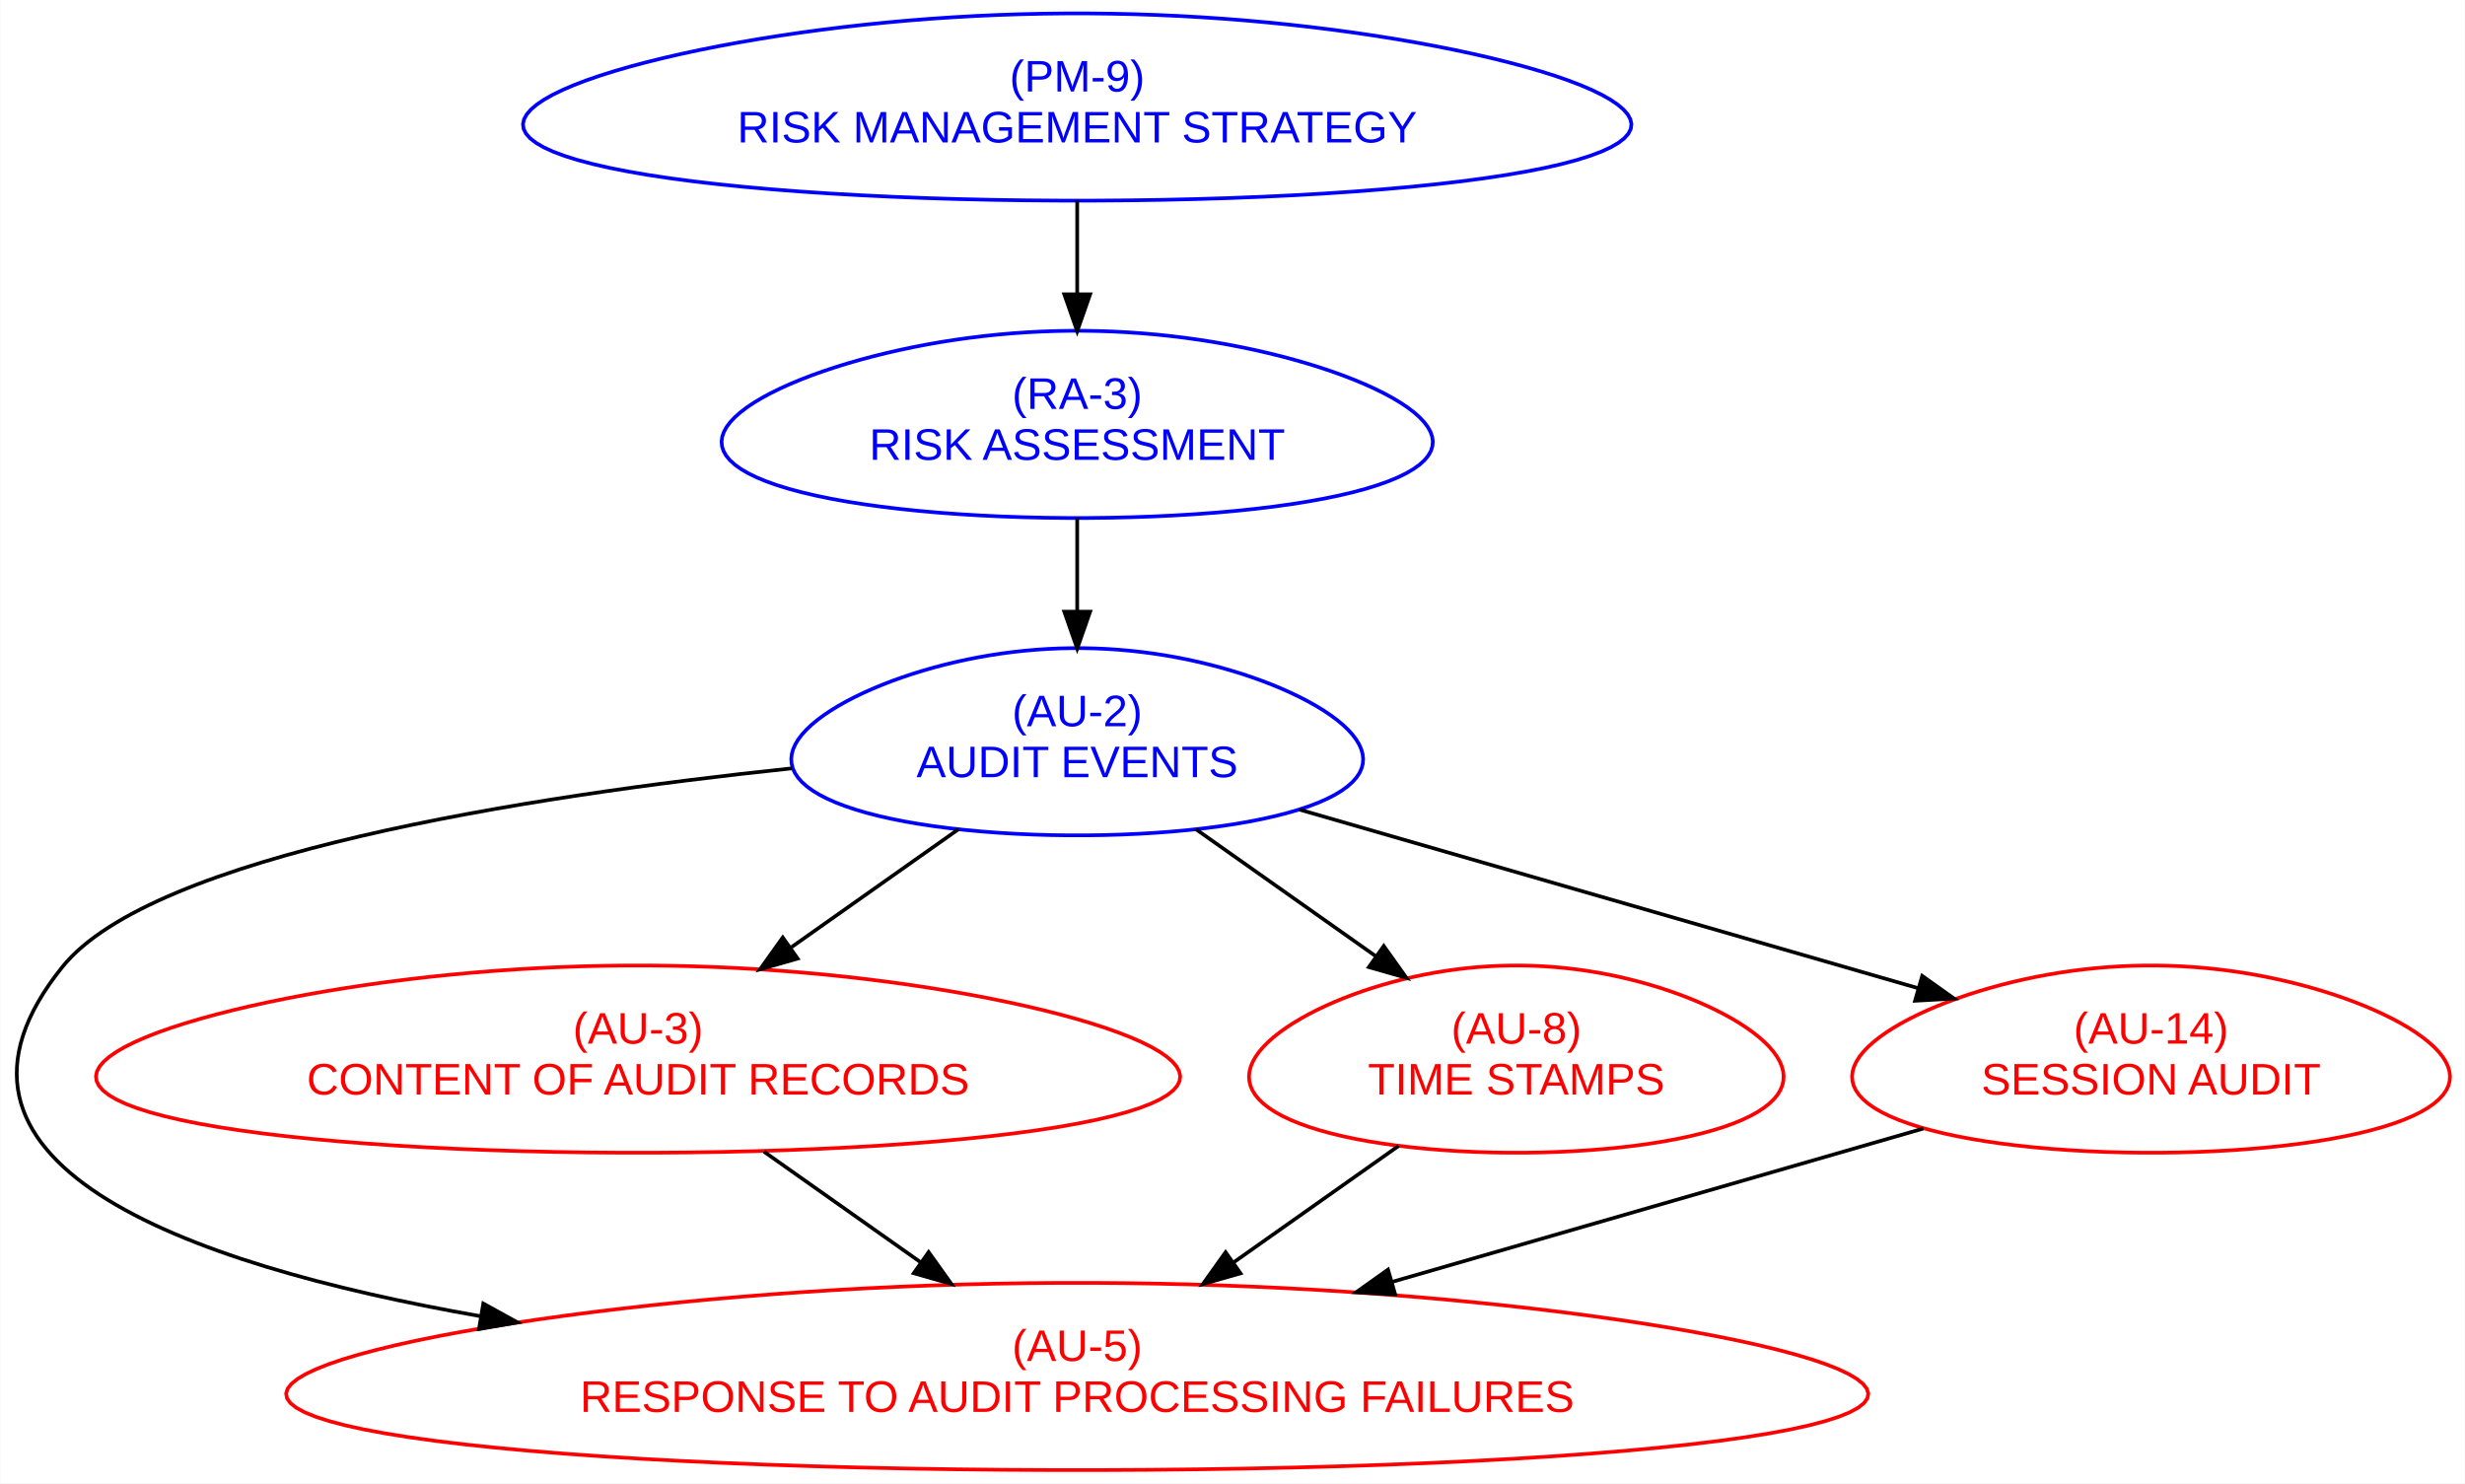
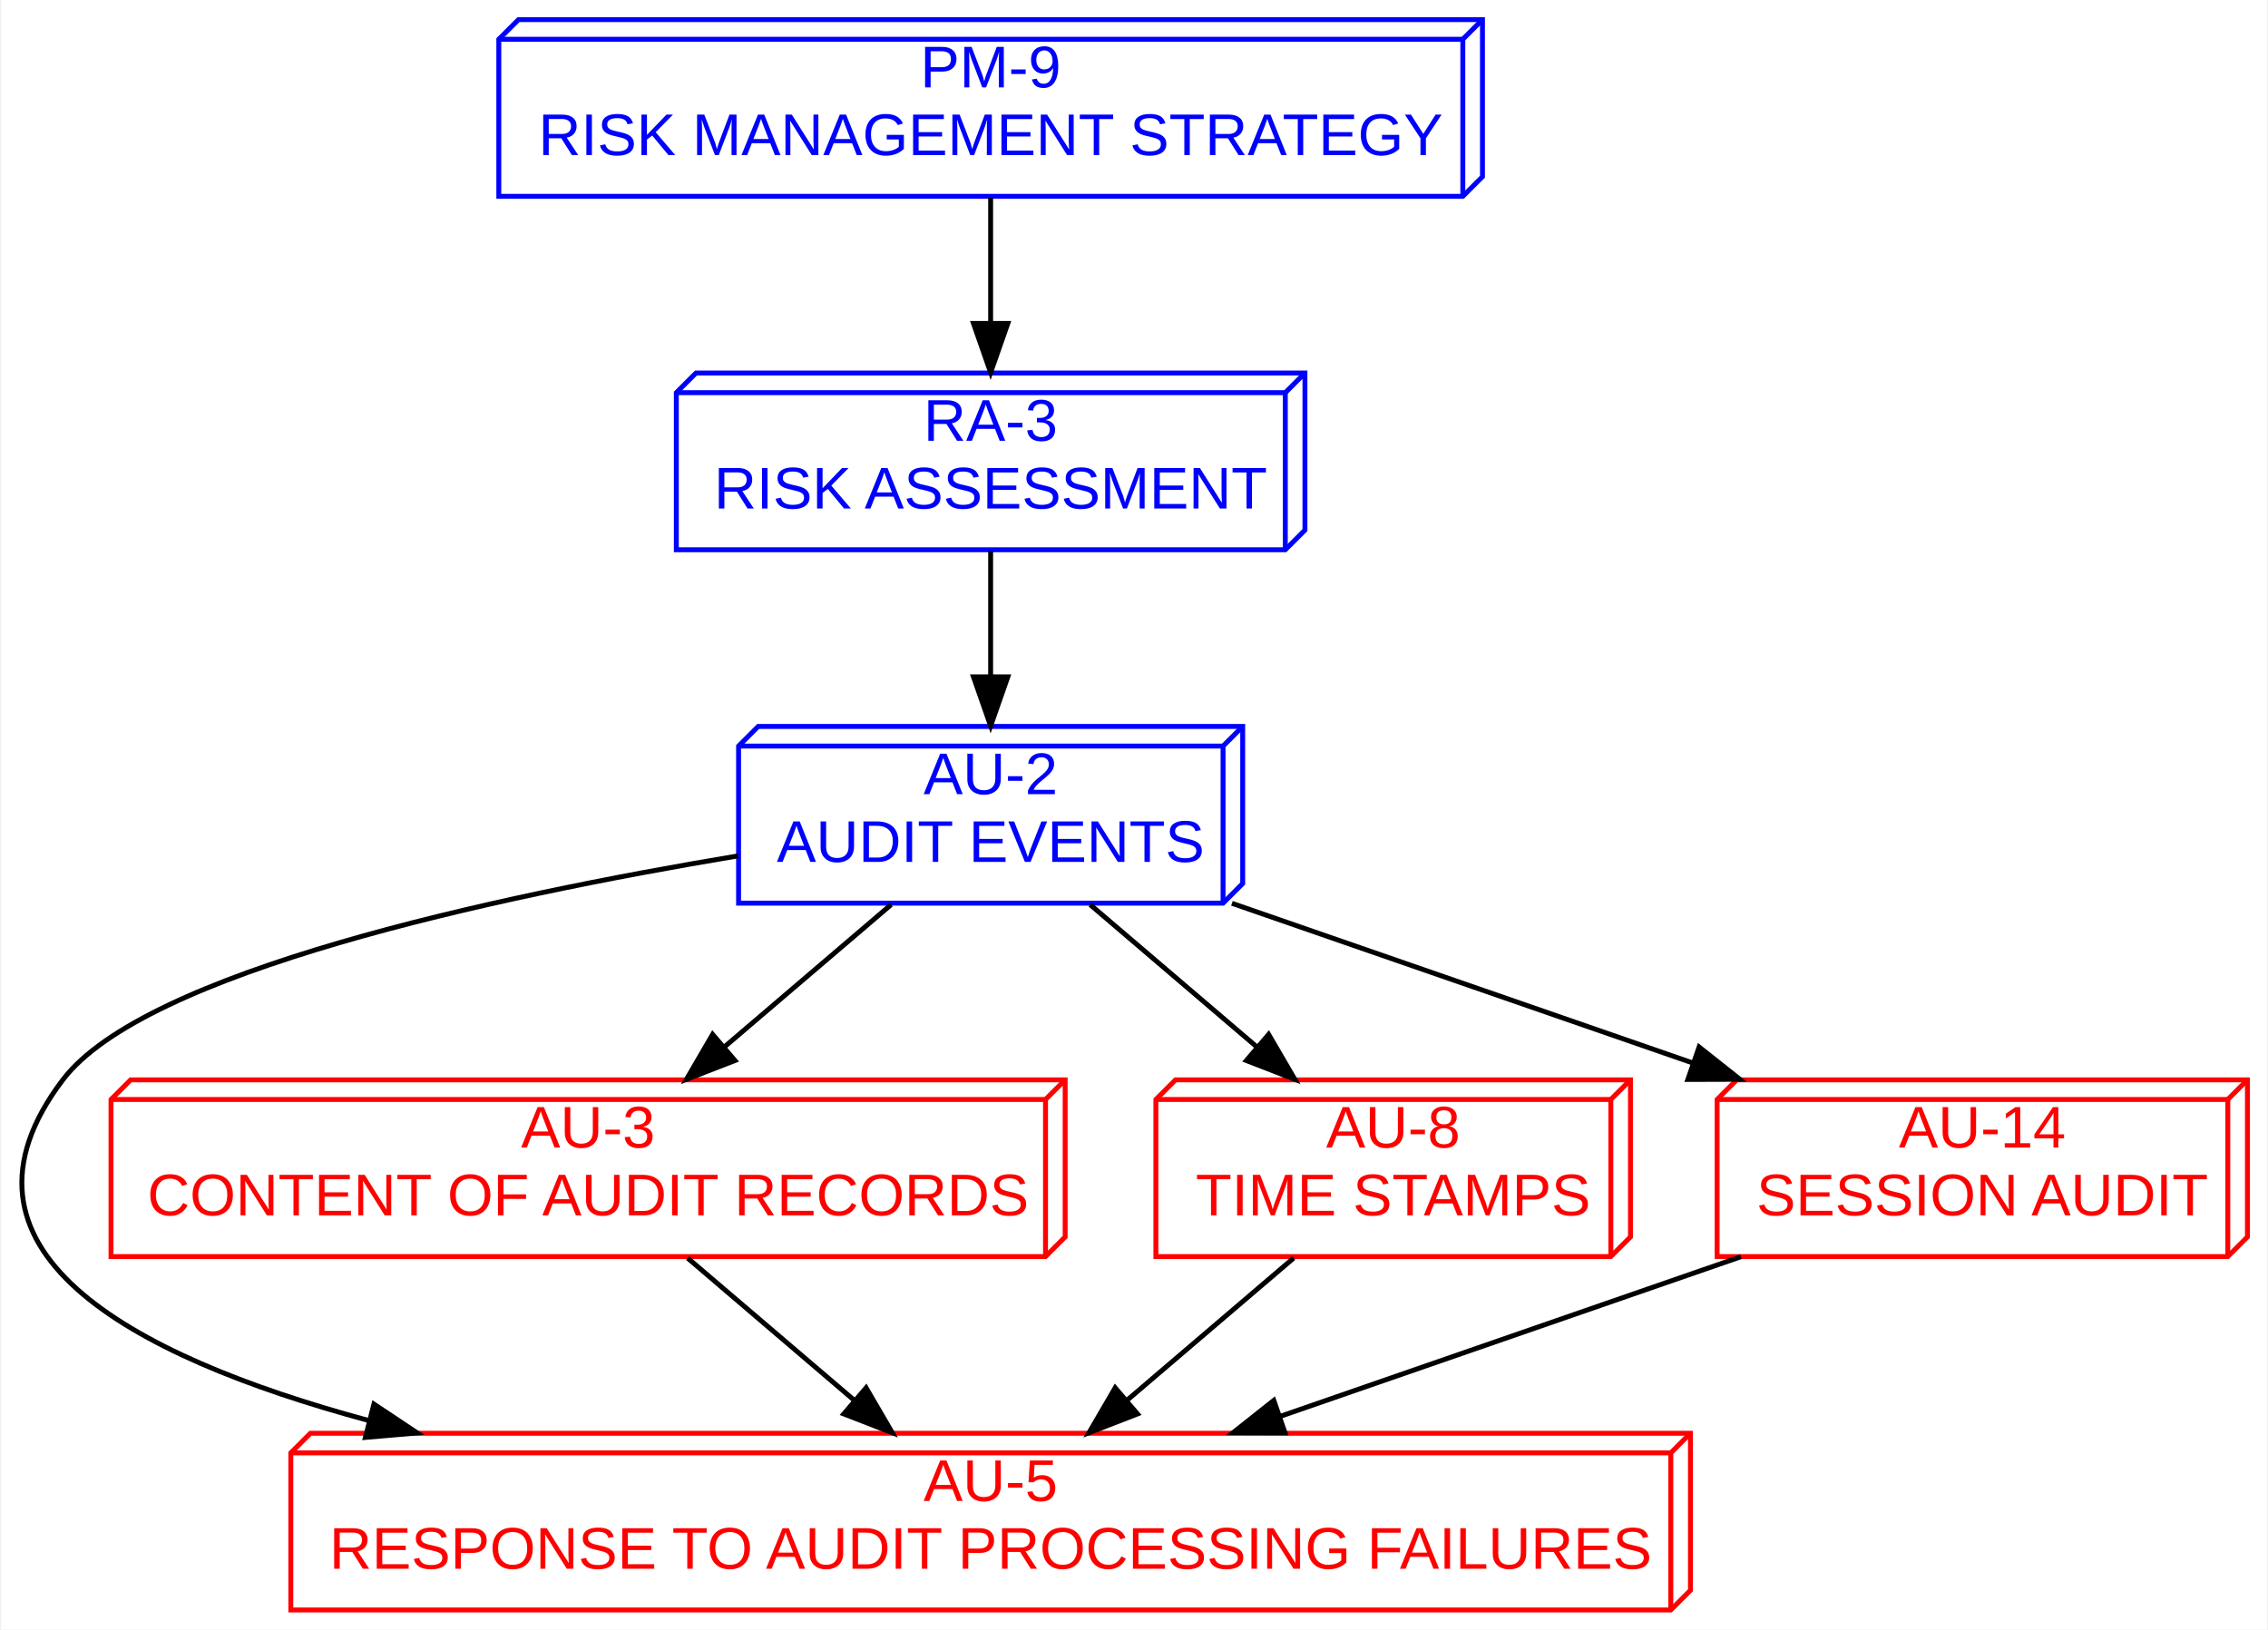
- <svg xmlns="http://www.w3.org/2000/svg" width="668pt" height="402pt" viewBox="0.00 0.00 667.84 402.00">
-   <g id="graph0" class="graph" transform="scale(1 1) rotate(0) translate(4 398)">
-     <polygon fill="white" stroke="none" points="-4,4 -4,-398 663.836,-398 663.836,4 -4,4" />
+ <svg xmlns="http://www.w3.org/2000/svg" width="462pt" height="332pt" viewBox="0.00 0.00 461.59 332.00">
+   <g id="graph0" class="graph" transform="scale(1 1) rotate(0) translate(4 328)">
+     <polygon fill="white" stroke="none" points="-4,4 -4,-328 457.591,-328 457.591,4 -4,4" />
    <g id="node1" class="node">
-       <polygon fill="none" stroke="red" points="307.674,0.292 320.808,0.153 333.806,-0.055 346.616,-0.331 359.185,-0.675 371.462,-1.085 383.4,-1.561 394.952,-2.101 406.074,-2.704 416.725,-3.369 426.866,-4.092 436.462,-4.873 445.481,-5.709 453.894,-6.597 461.677,-7.536 468.809,-8.524 475.271,-9.556 481.049,-10.63 486.135,-11.744 490.52,-12.895 494.202,-14.078 497.183,-15.291 499.465,-16.531 501.057,-17.794 501.969,-19.078 502.215,-20.377 501.81,-21.689 500.773,-23.009 499.124,-24.336 496.888,-25.664 494.088,-26.991 490.75,-28.311 486.901,-29.623 482.569,-30.922 477.783,-32.206 472.573,-33.469 466.966,-34.709 460.993,-35.922 454.681,-37.105 448.059,-38.256 441.155,-39.37 433.994,-40.444 426.602,-41.477 419.003,-42.464 411.22,-43.403 403.274,-44.291 395.185,-45.127 386.971,-45.908 378.649,-46.631 370.235,-47.295 361.743,-47.898 353.184,-48.439 344.57,-48.915 335.911,-49.325 327.216,-49.669 318.492,-49.945 309.748,-50.153 300.989,-50.292 292.221,-50.361 283.45,-50.361 274.683,-50.292 265.924,-50.153 257.179,-49.945 248.456,-49.669 239.761,-49.325 231.102,-48.915 222.488,-48.439 213.929,-47.898 205.436,-47.295 197.022,-46.631 188.7,-45.908 180.487,-45.127 172.397,-44.291 164.451,-43.403 156.668,-42.464 149.069,-41.477 141.677,-40.444 134.517,-39.37 127.612,-38.256 120.99,-37.105 114.679,-35.922 108.705,-34.709 103.099,-33.469 97.888,-32.206 93.102,-30.922 88.771,-29.623 84.922,-28.311 81.584,-26.991 78.783,-25.664 76.547,-24.336 74.899,-23.009 73.862,-21.689 73.457,-20.377 73.702,-19.078 74.614,-17.794 76.206,-16.531 78.489,-15.291 81.469,-14.078 85.151,-12.895 89.537,-11.744 94.622,-10.63 100.401,-9.556 106.863,-8.524 113.994,-7.536 121.777,-6.597 130.191,-5.709 139.21,-4.873 148.806,-4.092 158.947,-3.369 169.597,-2.704 180.719,-2.101 192.271,-1.561 204.209,-1.085 216.487,-0.675 229.055,-0.331 241.865,-0.055 254.863,0.153 267.998,0.292 281.214,0.361 294.457,0.361 307.674,0.292" />
-       <text text-anchor="middle" x="287.836" y="-29.199" font-family="arial" font-size="12.00" fill="red">(AU-5)</text>
-       <text text-anchor="middle" x="287.836" y="-15.4" font-family="arial" font-size="12.00" fill="red">RESPONSE TO AUDIT PROCESSING FAILURES</text>
+       <polygon fill="none" stroke="red" points="340.147,-36 59.035,-36 55.035,-32 55.035,-0 336.147,-0 340.147,-4 340.147,-36" />
+       <polyline fill="none" stroke="red" points="336.147,-32 55.035,-32 " />
+       <polyline fill="none" stroke="red" points="336.147,-32 336.147,-0 " />
+       <polyline fill="none" stroke="red" points="336.147,-32 340.147,-36 " />
+       <text text-anchor="middle" x="197.591" y="-22.199" font-family="arial" font-size="12.00" fill="red">AU-5</text>
+       <text text-anchor="middle" x="197.591" y="-8.4" font-family="arial" font-size="12.00" fill="red">RESPONSE TO AUDIT PROCESSING FAILURES</text>
    </g>
    <g id="node2" class="node">
-       <polygon fill="none" stroke="blue" points="295.006,-171.708 299.754,-171.847 304.452,-172.055 309.082,-172.331 313.625,-172.675 318.063,-173.085 322.378,-173.561 326.553,-174.101 330.573,-174.704 334.423,-175.369 338.088,-176.092 341.557,-176.873 344.817,-177.709 347.858,-178.597 350.671,-179.536 353.249,-180.524 355.584,-181.556 357.673,-182.63 359.511,-183.744 361.096,-184.895 362.427,-186.078 363.504,-187.291 364.329,-188.531 364.905,-189.795 365.234,-191.078 365.323,-192.377 365.177,-193.689 364.802,-195.009 364.206,-196.336 363.398,-197.664 362.386,-198.991 361.179,-200.311 359.788,-201.623 358.222,-202.922 356.492,-204.205 354.609,-205.469 352.583,-206.709 350.423,-207.922 348.142,-209.105 345.749,-210.256 343.253,-211.37 340.665,-212.444 337.993,-213.476 335.246,-214.464 332.433,-215.403 329.561,-216.291 326.637,-217.127 323.668,-217.908 320.66,-218.631 317.619,-219.296 314.549,-219.899 311.456,-220.439 308.342,-220.915 305.212,-221.325 302.07,-221.669 298.917,-221.945 295.756,-222.153 292.59,-222.292 289.421,-222.361 286.251,-222.361 283.082,-222.292 279.916,-222.153 276.755,-221.945 273.602,-221.669 270.459,-221.325 267.329,-220.915 264.216,-220.439 261.122,-219.899 258.052,-219.296 255.011,-218.631 252.003,-217.908 249.034,-217.127 246.11,-216.291 243.238,-215.403 240.425,-214.464 237.678,-213.476 235.007,-212.444 232.418,-211.37 229.923,-210.256 227.529,-209.105 225.248,-207.922 223.089,-206.709 221.062,-205.469 219.179,-204.205 217.449,-202.922 215.883,-201.623 214.492,-200.311 213.286,-198.991 212.274,-197.664 211.465,-196.336 210.869,-195.009 210.495,-193.689 210.348,-192.377 210.437,-191.078 210.767,-189.795 211.342,-188.531 212.167,-187.291 213.244,-186.078 214.575,-184.895 216.16,-183.744 217.998,-182.63 220.087,-181.556 222.423,-180.524 225,-179.536 227.814,-178.597 230.855,-177.709 234.115,-176.873 237.583,-176.092 241.249,-175.369 245.098,-174.704 249.118,-174.101 253.294,-173.561 257.609,-173.085 262.046,-172.675 266.589,-172.331 271.22,-172.055 275.918,-171.847 280.665,-171.708 285.442,-171.639 290.229,-171.639 295.006,-171.708" />
-       <text text-anchor="middle" x="287.836" y="-201.199" font-family="arial" font-size="12.00" fill="blue">(AU-2)</text>
-       <text text-anchor="middle" x="287.836" y="-187.4" font-family="arial" font-size="12.00" fill="blue">AUDIT EVENTS</text>
+       <polygon fill="none" stroke="blue" points="248.937,-180 150.245,-180 146.245,-176 146.245,-144 244.937,-144 248.937,-148 248.937,-180" />
+       <polyline fill="none" stroke="blue" points="244.937,-176 146.245,-176 " />
+       <polyline fill="none" stroke="blue" points="244.937,-176 244.937,-144 " />
+       <polyline fill="none" stroke="blue" points="244.937,-176 248.937,-180 " />
+       <text text-anchor="middle" x="197.591" y="-166.199" font-family="arial" font-size="12.00" fill="blue">AU-2</text>
+       <text text-anchor="middle" x="197.591" y="-152.4" font-family="arial" font-size="12.00" fill="blue">AUDIT EVENTS</text>
    </g>
    <g id="edge1" class="edge">
-       <path fill="none" stroke="black" d="M210.488,-189.789C138.015,-182.174 37.279,-166.352 12.836,-136 -29.624,-83.277 44.311,-55.69 126.157,-41.329" />
-       <polygon fill="black" stroke="black" points="126.891,-44.755 136.171,-39.642 125.728,-37.852 126.891,-44.755" />
+       <path fill="none" stroke="black" d="M146.139,-153.63C96.084,-145.282 25.216,-129.928 8.591,-108 -17.497,-73.589 21.563,-51.935 70.815,-38.615" />
+       <polygon fill="black" stroke="black" points="71.967,-41.933 80.785,-36.061 70.23,-35.152 71.967,-41.933" />
    </g>
    <g id="node5" class="node">
-       <polygon fill="none" stroke="red" points="182.43,-85.708 191.43,-85.847 200.338,-86.055 209.116,-86.331 217.729,-86.675 226.142,-87.085 234.323,-87.561 242.239,-88.102 249.86,-88.704 257.159,-89.369 264.108,-90.092 270.684,-90.873 276.864,-91.709 282.63,-92.597 287.963,-93.537 292.85,-94.523 297.278,-95.556 301.238,-96.63 304.723,-97.744 307.728,-98.894 310.252,-100.078 312.294,-101.291 313.858,-102.531 314.949,-103.795 315.574,-105.078 315.742,-106.377 315.465,-107.689 314.754,-109.009 313.624,-110.336 312.092,-111.664 310.173,-112.991 307.885,-114.311 305.248,-115.623 302.28,-116.922 299,-118.205 295.43,-119.469 291.588,-120.709 287.494,-121.922 283.169,-123.105 278.631,-124.256 273.9,-125.37 268.993,-126.444 263.927,-127.476 258.72,-128.464 253.387,-129.403 247.941,-130.291 242.398,-131.127 236.77,-131.908 231.067,-132.631 225.301,-133.296 219.481,-133.899 213.616,-134.439 207.714,-134.915 201.78,-135.325 195.821,-135.669 189.844,-135.945 183.851,-136.153 177.849,-136.292 171.841,-136.361 165.831,-136.361 159.822,-136.292 153.82,-136.153 147.828,-135.945 141.85,-135.669 135.891,-135.325 129.958,-134.915 124.055,-134.439 118.19,-133.899 112.37,-133.296 106.604,-132.631 100.902,-131.908 95.273,-131.127 89.73,-130.291 84.285,-129.403 78.951,-128.464 73.744,-127.476 68.678,-126.444 63.771,-125.37 59.04,-124.256 54.502,-123.105 50.177,-121.922 46.084,-120.709 42.242,-119.469 38.671,-118.205 35.392,-116.922 32.423,-115.623 29.786,-114.311 27.498,-112.991 25.579,-111.664 24.047,-110.336 22.917,-109.009 22.207,-107.689 21.929,-106.377 22.097,-105.078 22.722,-103.795 23.813,-102.531 25.377,-101.291 27.42,-100.078 29.943,-98.894 32.948,-97.744 36.433,-96.63 40.393,-95.556 44.821,-94.523 49.708,-93.537 55.041,-92.597 60.807,-91.709 66.987,-90.873 73.563,-90.092 80.513,-89.369 87.811,-88.704 95.432,-88.102 103.349,-87.561 111.529,-87.085 119.943,-86.675 128.556,-86.331 137.334,-86.055 146.241,-85.847 155.241,-85.708 164.298,-85.639 173.373,-85.639 182.43,-85.708" />
-       <text text-anchor="middle" x="168.836" y="-115.199" font-family="arial" font-size="12.00" fill="red">(AU-3)</text>
-       <text text-anchor="middle" x="168.836" y="-101.4" font-family="arial" font-size="12.00" fill="red">CONTENT OF AUDIT RECORDS</text>
+       <polygon fill="none" stroke="red" points="212.772,-108 22.41,-108 18.41,-104 18.41,-72 208.772,-72 212.772,-76 212.772,-108" />
+       <polyline fill="none" stroke="red" points="208.772,-104 18.41,-104 " />
+       <polyline fill="none" stroke="red" points="208.772,-104 208.772,-72 " />
+       <polyline fill="none" stroke="red" points="208.772,-104 212.772,-108 " />
+       <text text-anchor="middle" x="115.591" y="-94.199" font-family="arial" font-size="12.00" fill="red">AU-3</text>
+       <text text-anchor="middle" x="115.591" y="-80.4" font-family="arial" font-size="12.00" fill="red">CONTENT OF AUDIT RECORDS</text>
    </g>
    <g id="edge7" class="edge">
-       <path fill="none" stroke="black" d="M255.633,-173.268C241.708,-163.439 225.237,-151.813 210.405,-141.343" />
-       <polygon fill="black" stroke="black" points="212.082,-138.243 201.894,-135.335 208.045,-143.961 212.082,-138.243" />
+       <path fill="none" stroke="black" d="M177.321,-143.697C167.093,-134.965 154.53,-124.24 143.413,-114.75" />
+       <polygon fill="black" stroke="black" points="145.506,-111.935 135.628,-108.104 140.961,-117.259 145.506,-111.935" />
    </g>
    <g id="node6" class="node">
-       <polygon fill="none" stroke="red" points="413.539,-85.708 417.978,-85.847 422.37,-86.055 426.699,-86.331 430.946,-86.675 435.095,-87.085 439.129,-87.561 443.032,-88.102 446.791,-88.704 450.39,-89.369 453.816,-90.092 457.059,-90.873 460.107,-91.709 462.95,-92.597 465.58,-93.537 467.99,-94.523 470.173,-95.556 472.126,-96.63 473.844,-97.744 475.326,-98.894 476.571,-100.078 477.578,-101.291 478.349,-102.531 478.887,-103.795 479.195,-105.078 479.278,-106.377 479.141,-107.689 478.791,-109.009 478.234,-110.336 477.478,-111.664 476.532,-112.991 475.404,-114.311 474.103,-115.623 472.64,-116.922 471.022,-118.205 469.262,-119.469 467.367,-120.709 465.349,-121.922 463.216,-123.105 460.978,-124.256 458.645,-125.37 456.225,-126.444 453.727,-127.476 451.159,-128.464 448.529,-129.403 445.844,-130.291 443.111,-131.127 440.335,-131.908 437.523,-132.631 434.68,-133.296 431.81,-133.899 428.918,-134.439 426.007,-134.915 423.081,-135.325 420.143,-135.669 417.195,-135.945 414.24,-136.153 411.28,-136.292 408.318,-136.361 405.354,-136.361 402.391,-136.292 399.431,-136.153 396.476,-135.945 393.528,-135.669 390.59,-135.325 387.664,-134.915 384.753,-134.439 381.861,-133.899 378.991,-133.296 376.148,-132.631 373.336,-131.908 370.56,-131.127 367.827,-130.291 365.142,-129.403 362.512,-128.464 359.944,-127.476 357.446,-126.444 355.026,-125.37 352.693,-124.256 350.456,-123.105 348.323,-121.922 346.304,-120.709 344.41,-119.469 342.649,-118.205 341.032,-116.922 339.568,-115.623 338.267,-114.311 337.139,-112.991 336.193,-111.664 335.437,-110.336 334.88,-109.009 334.53,-107.689 334.393,-106.377 334.476,-105.078 334.784,-103.795 335.322,-102.531 336.094,-101.291 337.101,-100.078 338.345,-98.894 339.827,-97.744 341.545,-96.63 343.498,-95.556 345.682,-94.523 348.091,-93.537 350.721,-92.597 353.565,-91.709 356.612,-90.873 359.855,-90.092 363.282,-89.369 366.881,-88.704 370.639,-88.102 374.543,-87.561 378.577,-87.085 382.726,-86.675 386.973,-86.331 391.301,-86.055 395.694,-85.847 400.132,-85.708 404.598,-85.639 409.073,-85.639 413.539,-85.708" />
-       <text text-anchor="middle" x="406.836" y="-115.199" font-family="arial" font-size="12.00" fill="red">(AU-8)</text>
-       <text text-anchor="middle" x="406.836" y="-101.4" font-family="arial" font-size="12.00" fill="red">TIME STAMPS</text>
+       <polygon fill="none" stroke="red" points="327.928,-108 235.254,-108 231.254,-104 231.254,-72 323.928,-72 327.928,-76 327.928,-108" />
+       <polyline fill="none" stroke="red" points="323.928,-104 231.254,-104 " />
+       <polyline fill="none" stroke="red" points="323.928,-104 323.928,-72 " />
+       <polyline fill="none" stroke="red" points="323.928,-104 327.928,-108 " />
+       <text text-anchor="middle" x="279.591" y="-94.199" font-family="arial" font-size="12.00" fill="red">AU-8</text>
+       <text text-anchor="middle" x="279.591" y="-80.4" font-family="arial" font-size="12.00" fill="red">TIME STAMPS</text>
    </g>
    <g id="edge8" class="edge">
-       <path fill="none" stroke="black" d="M320.039,-173.268C335.023,-162.691 352.956,-150.033 368.621,-138.975" />
-       <polygon fill="black" stroke="black" points="370.906,-141.646 377.058,-133.02 366.87,-135.927 370.906,-141.646" />
+       <path fill="none" stroke="black" d="M217.861,-143.697C228.089,-134.965 240.652,-124.24 251.769,-114.75" />
+       <polygon fill="black" stroke="black" points="254.221,-117.259 259.555,-108.104 249.676,-111.935 254.221,-117.259" />
    </g>
    <g id="node7" class="node">
-       <polygon fill="none" stroke="red" points="586.333,-85.708 591.296,-85.847 596.208,-86.055 601.049,-86.331 605.799,-86.675 610.439,-87.085 614.95,-87.561 619.316,-88.102 623.519,-88.704 627.543,-89.369 631.376,-90.092 635.002,-90.873 638.41,-91.709 641.59,-92.597 644.531,-93.537 647.226,-94.523 649.668,-95.556 651.852,-96.63 653.774,-97.744 655.431,-98.894 656.823,-100.078 657.949,-101.291 658.811,-102.531 659.413,-103.795 659.758,-105.078 659.85,-106.377 659.697,-107.689 659.305,-109.009 658.683,-110.336 657.837,-111.664 656.779,-112.991 655.518,-114.311 654.063,-115.623 652.426,-116.922 650.618,-118.205 648.649,-119.469 646.53,-120.709 644.272,-121.922 641.887,-123.105 639.385,-124.256 636.776,-125.37 634.07,-126.444 631.276,-127.476 628.404,-128.464 625.463,-129.403 622.46,-130.291 619.403,-131.127 616.299,-131.908 613.155,-132.631 609.975,-133.296 606.765,-133.899 603.531,-134.439 600.276,-134.915 597.003,-135.325 593.718,-135.669 590.421,-135.945 587.116,-136.153 583.806,-136.292 580.493,-136.361 577.178,-136.361 573.865,-136.292 570.555,-136.153 567.25,-135.945 563.954,-135.669 560.668,-135.325 557.396,-134.915 554.14,-134.439 550.906,-133.899 547.696,-133.296 544.517,-132.631 541.372,-131.908 538.268,-131.127 535.211,-130.291 532.208,-129.403 529.267,-128.464 526.395,-127.476 523.602,-126.444 520.896,-125.37 518.286,-124.256 515.784,-123.105 513.399,-121.922 511.141,-120.709 509.023,-119.469 507.054,-118.205 505.245,-116.922 503.608,-115.623 502.154,-114.311 500.892,-112.991 499.834,-111.664 498.989,-110.336 498.366,-109.009 497.974,-107.689 497.821,-106.377 497.914,-105.078 498.258,-103.795 498.86,-102.531 499.722,-101.291 500.849,-100.078 502.24,-98.894 503.898,-97.744 505.819,-96.63 508.003,-95.556 510.445,-94.523 513.14,-93.537 516.081,-92.597 519.261,-91.709 522.669,-90.873 526.296,-90.092 530.128,-89.369 534.153,-88.704 538.356,-88.102 542.721,-87.561 547.233,-87.085 551.873,-86.675 556.622,-86.331 561.463,-86.055 566.375,-85.847 571.339,-85.708 576.333,-85.639 581.338,-85.639 586.333,-85.708" />
-       <text text-anchor="middle" x="578.836" y="-115.199" font-family="arial" font-size="12.00" fill="red">(AU-14)</text>
-       <text text-anchor="middle" x="578.836" y="-101.4" font-family="arial" font-size="12.00" fill="red">SESSION AUDIT</text>
+       <polygon fill="none" stroke="red" points="453.607,-108 349.575,-108 345.575,-104 345.575,-72 449.607,-72 453.607,-76 453.607,-108" />
+       <polyline fill="none" stroke="red" points="449.607,-104 345.575,-104 " />
+       <polyline fill="none" stroke="red" points="449.607,-104 449.607,-72 " />
+       <polyline fill="none" stroke="red" points="449.607,-104 453.607,-108 " />
+       <text text-anchor="middle" x="399.591" y="-94.199" font-family="arial" font-size="12.00" fill="red">AU-14</text>
+       <text text-anchor="middle" x="399.591" y="-80.4" font-family="arial" font-size="12.00" fill="red">SESSION AUDIT</text>
    </g>
    <g id="edge9" class="edge">
-       <path fill="none" stroke="black" d="M348.131,-178.595C397.137,-164.449 466.055,-144.555 515.788,-130.199" />
-       <polygon fill="black" stroke="black" points="516.83,-133.542 525.467,-127.405 514.889,-126.816 516.83,-133.542" />
+       <path fill="none" stroke="black" d="M246.748,-143.966C275.094,-134.142 310.916,-121.729 340.754,-111.389" />
+       <polygon fill="black" stroke="black" points="341.911,-114.692 350.214,-108.111 339.619,-108.078 341.911,-114.692" />
    </g>
    <g id="node3" class="node">
-       <polygon fill="none" stroke="blue" points="296.754,-257.708 302.658,-257.847 308.501,-258.055 314.259,-258.331 319.91,-258.675 325.429,-259.085 330.795,-259.561 335.988,-260.101 340.988,-260.704 345.776,-261.369 350.335,-262.092 354.648,-262.873 358.703,-263.709 362.485,-264.597 365.984,-265.536 369.189,-266.524 372.094,-267.556 374.692,-268.63 376.978,-269.744 378.949,-270.895 380.605,-272.078 381.945,-273.291 382.971,-274.531 383.686,-275.795 384.096,-277.078 384.207,-278.377 384.024,-279.689 383.558,-281.009 382.817,-282.336 381.812,-283.664 380.553,-284.991 379.053,-286.311 377.322,-287.623 375.375,-288.922 373.224,-290.205 370.881,-291.469 368.361,-292.709 365.676,-293.922 362.838,-295.105 359.862,-296.256 356.758,-297.37 353.539,-298.444 350.216,-299.476 346.8,-300.464 343.301,-301.403 339.729,-302.291 336.093,-303.127 332.401,-303.908 328.66,-304.631 324.877,-305.296 321.059,-305.899 317.212,-306.439 313.34,-306.915 309.447,-307.325 305.538,-307.669 301.617,-307.945 297.686,-308.153 293.748,-308.292 289.807,-308.361 285.864,-308.361 281.923,-308.292 277.985,-308.153 274.054,-307.945 270.133,-307.669 266.224,-307.325 262.332,-306.915 258.459,-306.439 254.612,-305.899 250.794,-305.296 247.012,-304.631 243.271,-303.908 239.578,-303.127 235.942,-302.291 232.37,-301.403 228.871,-300.464 225.455,-299.476 222.132,-298.444 218.913,-297.37 215.81,-296.256 212.833,-295.105 209.996,-293.922 207.31,-292.709 204.79,-291.469 202.448,-290.205 200.296,-288.922 198.349,-287.623 196.619,-286.311 195.118,-284.991 193.859,-283.664 192.854,-282.336 192.113,-281.009 191.647,-279.689 191.465,-278.377 191.575,-277.078 191.985,-275.795 192.701,-274.531 193.727,-273.291 195.067,-272.078 196.722,-270.895 198.693,-269.744 200.979,-268.63 203.577,-267.556 206.482,-266.524 209.688,-265.536 213.187,-264.597 216.969,-263.709 221.023,-262.873 225.337,-262.092 229.896,-261.369 234.683,-260.704 239.683,-260.101 244.876,-259.561 250.243,-259.085 255.762,-258.675 261.412,-258.331 267.17,-258.055 273.014,-257.847 278.918,-257.708 284.859,-257.639 290.812,-257.639 296.754,-257.708" />
-       <text text-anchor="middle" x="287.836" y="-287.199" font-family="arial" font-size="12.00" fill="blue">(RA-3)</text>
-       <text text-anchor="middle" x="287.836" y="-273.4" font-family="arial" font-size="12.00" fill="blue">RISK ASSESSMENT</text>
+       <polygon fill="none" stroke="blue" points="261.616,-252 137.566,-252 133.566,-248 133.566,-216 257.616,-216 261.616,-220 261.616,-252" />
+       <polyline fill="none" stroke="blue" points="257.616,-248 133.566,-248 " />
+       <polyline fill="none" stroke="blue" points="257.616,-248 257.616,-216 " />
+       <polyline fill="none" stroke="blue" points="257.616,-248 261.616,-252 " />
+       <text text-anchor="middle" x="197.591" y="-238.199" font-family="arial" font-size="12.00" fill="blue">RA-3</text>
+       <text text-anchor="middle" x="197.591" y="-224.4" font-family="arial" font-size="12.00" fill="blue">RISK ASSESSMENT</text>
    </g>
    <g id="edge5" class="edge">
-       <path fill="none" stroke="black" d="M287.836,-257.704C287.836,-249.781 287.836,-240.829 287.836,-232.314" />
-       <polygon fill="black" stroke="black" points="291.336,-232.242 287.836,-222.242 284.336,-232.242 291.336,-232.242" />
+       <path fill="none" stroke="black" d="M197.591,-215.697C197.591,-207.983 197.591,-198.712 197.591,-190.112" />
+       <polygon fill="black" stroke="black" points="201.091,-190.104 197.591,-180.104 194.091,-190.104 201.091,-190.104" />
    </g>
    <g id="node4" class="node">
-       <polygon fill="none" stroke="blue" points="301.734,-343.708 310.935,-343.847 320.042,-344.055 329.016,-344.331 337.821,-344.675 346.422,-345.085 354.786,-345.561 362.879,-346.101 370.67,-346.704 378.132,-347.369 385.236,-348.092 391.959,-348.873 398.278,-349.709 404.172,-350.597 409.625,-351.536 414.621,-352.524 419.148,-353.556 423.196,-354.63 426.759,-355.744 429.831,-356.895 432.411,-358.078 434.499,-359.291 436.098,-360.531 437.213,-361.795 437.852,-363.078 438.024,-364.377 437.74,-365.689 437.014,-367.009 435.859,-368.336 434.292,-369.664 432.33,-370.991 429.992,-372.311 427.295,-373.623 424.261,-374.922 420.908,-376.205 417.257,-377.469 413.33,-378.709 409.145,-379.922 404.723,-381.105 400.084,-382.256 395.247,-383.37 390.23,-384.444 385.052,-385.476 379.728,-386.464 374.275,-387.403 368.709,-388.291 363.042,-389.127 357.287,-389.908 351.457,-390.631 345.563,-391.296 339.613,-391.899 333.617,-392.439 327.582,-392.915 321.516,-393.325 315.424,-393.669 309.313,-393.945 303.187,-394.153 297.05,-394.292 290.908,-394.361 284.763,-394.361 278.621,-394.292 272.485,-394.153 266.358,-393.945 260.247,-393.669 254.156,-393.325 248.089,-392.915 242.055,-392.439 236.058,-391.899 230.109,-391.296 224.214,-390.631 218.384,-389.908 212.63,-389.127 206.963,-388.291 201.396,-387.403 195.943,-386.464 190.62,-385.476 185.441,-384.444 180.424,-383.37 175.587,-382.256 170.948,-381.105 166.527,-379.922 162.342,-378.709 158.414,-377.469 154.763,-376.205 151.411,-374.922 148.376,-373.623 145.68,-372.311 143.341,-370.991 141.379,-369.664 139.812,-368.336 138.658,-367.009 137.931,-365.689 137.647,-364.377 137.819,-363.078 138.458,-361.795 139.574,-360.531 141.173,-359.291 143.261,-358.078 145.841,-356.895 148.913,-355.744 152.475,-354.63 156.524,-353.556 161.051,-352.524 166.047,-351.536 171.499,-350.597 177.394,-349.709 183.712,-348.873 190.435,-348.092 197.539,-347.369 205.001,-346.704 212.793,-346.101 220.886,-345.561 229.249,-345.085 237.85,-344.675 246.656,-344.331 255.63,-344.055 264.736,-343.847 273.938,-343.708 283.197,-343.639 292.475,-343.639 301.734,-343.708" />
-       <text text-anchor="middle" x="287.836" y="-373.199" font-family="arial" font-size="12.00" fill="blue">(PM-9)</text>
-       <text text-anchor="middle" x="287.836" y="-359.4" font-family="arial" font-size="12.00" fill="blue">RISK MANAGEMENT STRATEGY</text>
+       <polygon fill="none" stroke="blue" points="297.777,-324 101.405,-324 97.405,-320 97.405,-288 293.777,-288 297.777,-292 297.777,-324" />
+       <polyline fill="none" stroke="blue" points="293.777,-320 97.405,-320 " />
+       <polyline fill="none" stroke="blue" points="293.777,-320 293.777,-288 " />
+       <polyline fill="none" stroke="blue" points="293.777,-320 297.777,-324 " />
+       <text text-anchor="middle" x="197.591" y="-310.199" font-family="arial" font-size="12.00" fill="blue">PM-9</text>
+       <text text-anchor="middle" x="197.591" y="-296.4" font-family="arial" font-size="12.00" fill="blue">RISK MANAGEMENT STRATEGY</text>
    </g>
    <g id="edge6" class="edge">
-       <path fill="none" stroke="black" d="M287.836,-343.704C287.836,-335.781 287.836,-326.829 287.836,-318.314" />
-       <polygon fill="black" stroke="black" points="291.336,-318.242 287.836,-308.242 284.336,-318.242 291.336,-318.242" />
+       <path fill="none" stroke="black" d="M197.591,-287.697C197.591,-279.983 197.591,-270.712 197.591,-262.112" />
+       <polygon fill="black" stroke="black" points="201.091,-262.104 197.591,-252.104 194.091,-262.104 201.091,-262.104" />
    </g>
    <g id="edge2" class="edge">
-       <path fill="none" stroke="black" d="M202.936,-85.929C216.131,-76.615 231.378,-65.852 245.279,-56.04" />
-       <polygon fill="black" stroke="black" points="247.579,-58.701 253.73,-50.075 243.542,-52.982 247.579,-58.701" />
+       <path fill="none" stroke="black" d="M135.861,-71.697C146.089,-62.965 158.652,-52.24 169.769,-42.75" />
+       <polygon fill="black" stroke="black" points="172.221,-45.259 177.555,-36.104 167.676,-39.935 172.221,-45.259" />
    </g>
    <g id="edge3" class="edge">
-       <path fill="none" stroke="black" d="M374.946,-87.49C361.249,-77.821 345.043,-66.382 330.347,-56.008" />
-       <polygon fill="black" stroke="black" points="332.087,-52.952 321.899,-50.045 328.05,-58.671 332.087,-52.952" />
+       <path fill="none" stroke="black" d="M259.321,-71.697C249.093,-62.965 236.53,-52.24 225.413,-42.75" />
+       <polygon fill="black" stroke="black" points="227.506,-39.935 217.628,-36.104 222.961,-45.259 227.506,-39.935" />
    </g>
    <g id="edge4" class="edge">
-       <path fill="none" stroke="black" d="M517.122,-92.186C475.223,-80.091 419.263,-63.938 373.116,-50.617" />
-       <polygon fill="black" stroke="black" points="374.005,-47.231 363.426,-47.82 372.063,-53.956 374.005,-47.231" />
+       <path fill="none" stroke="black" d="M350.435,-71.966C322.088,-62.142 286.266,-49.729 256.428,-39.389" />
+       <polygon fill="black" stroke="black" points="257.563,-36.078 246.968,-36.111 255.271,-42.692 257.563,-36.078" />
    </g>
  </g>
</svg>
